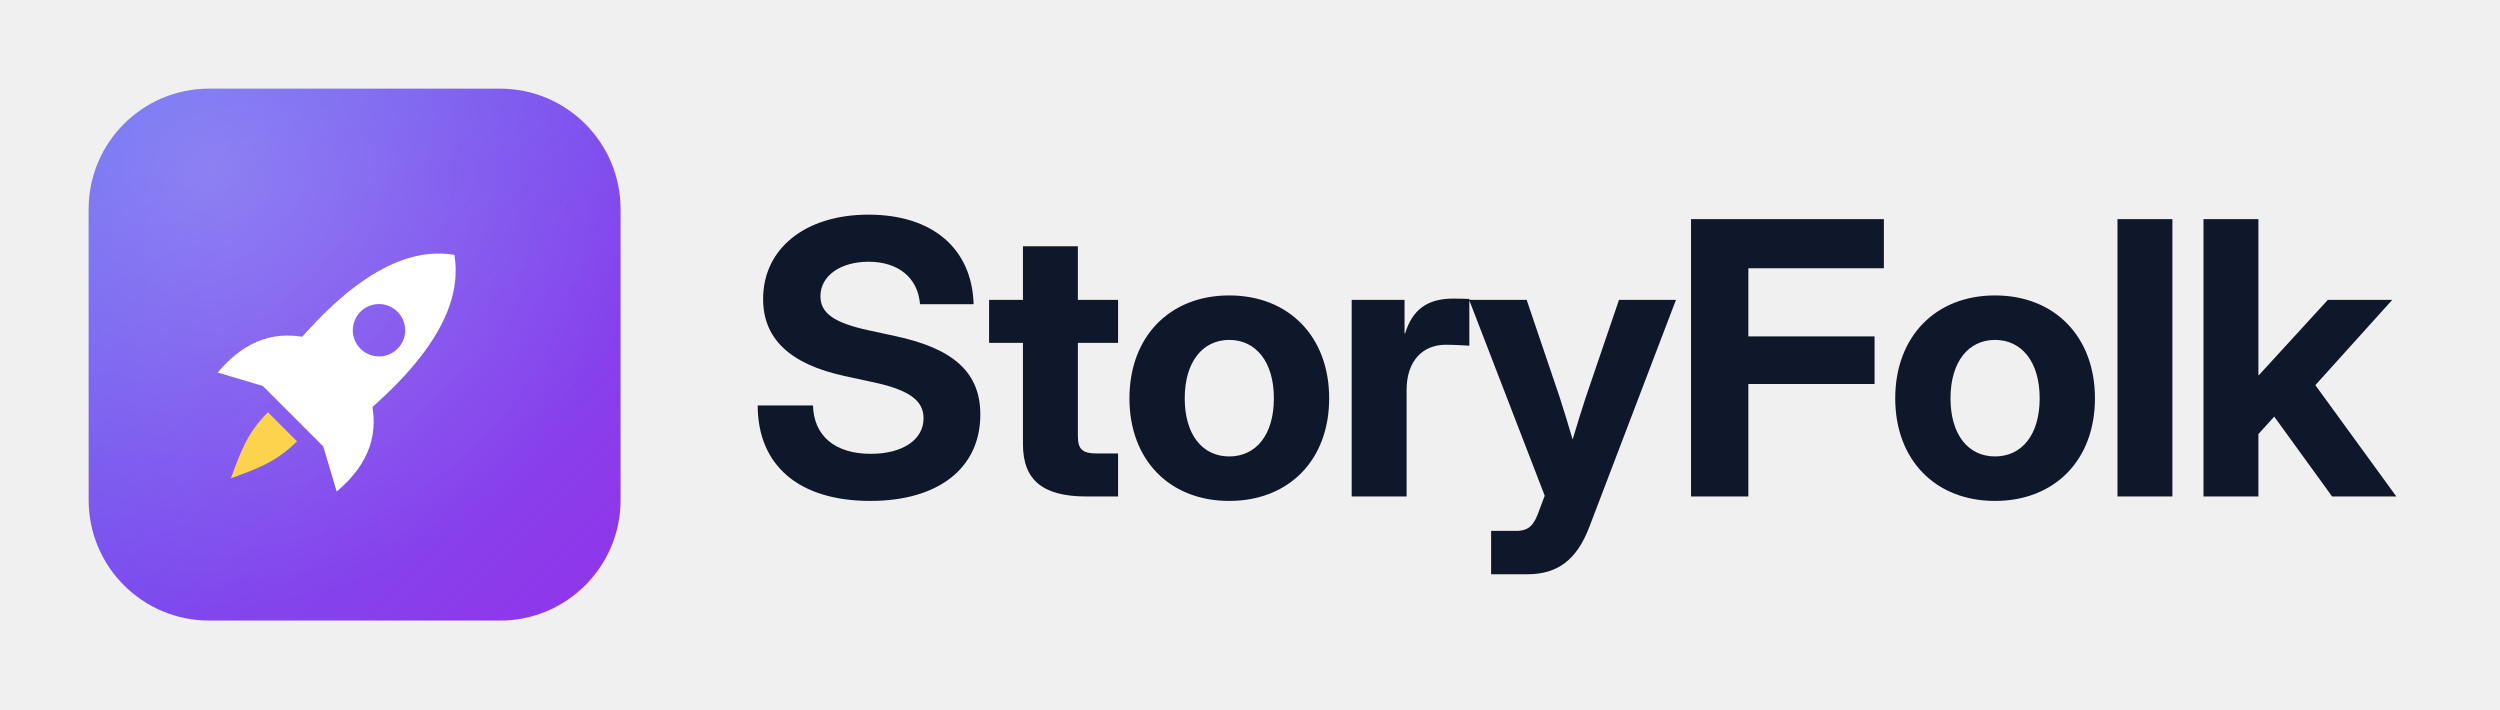
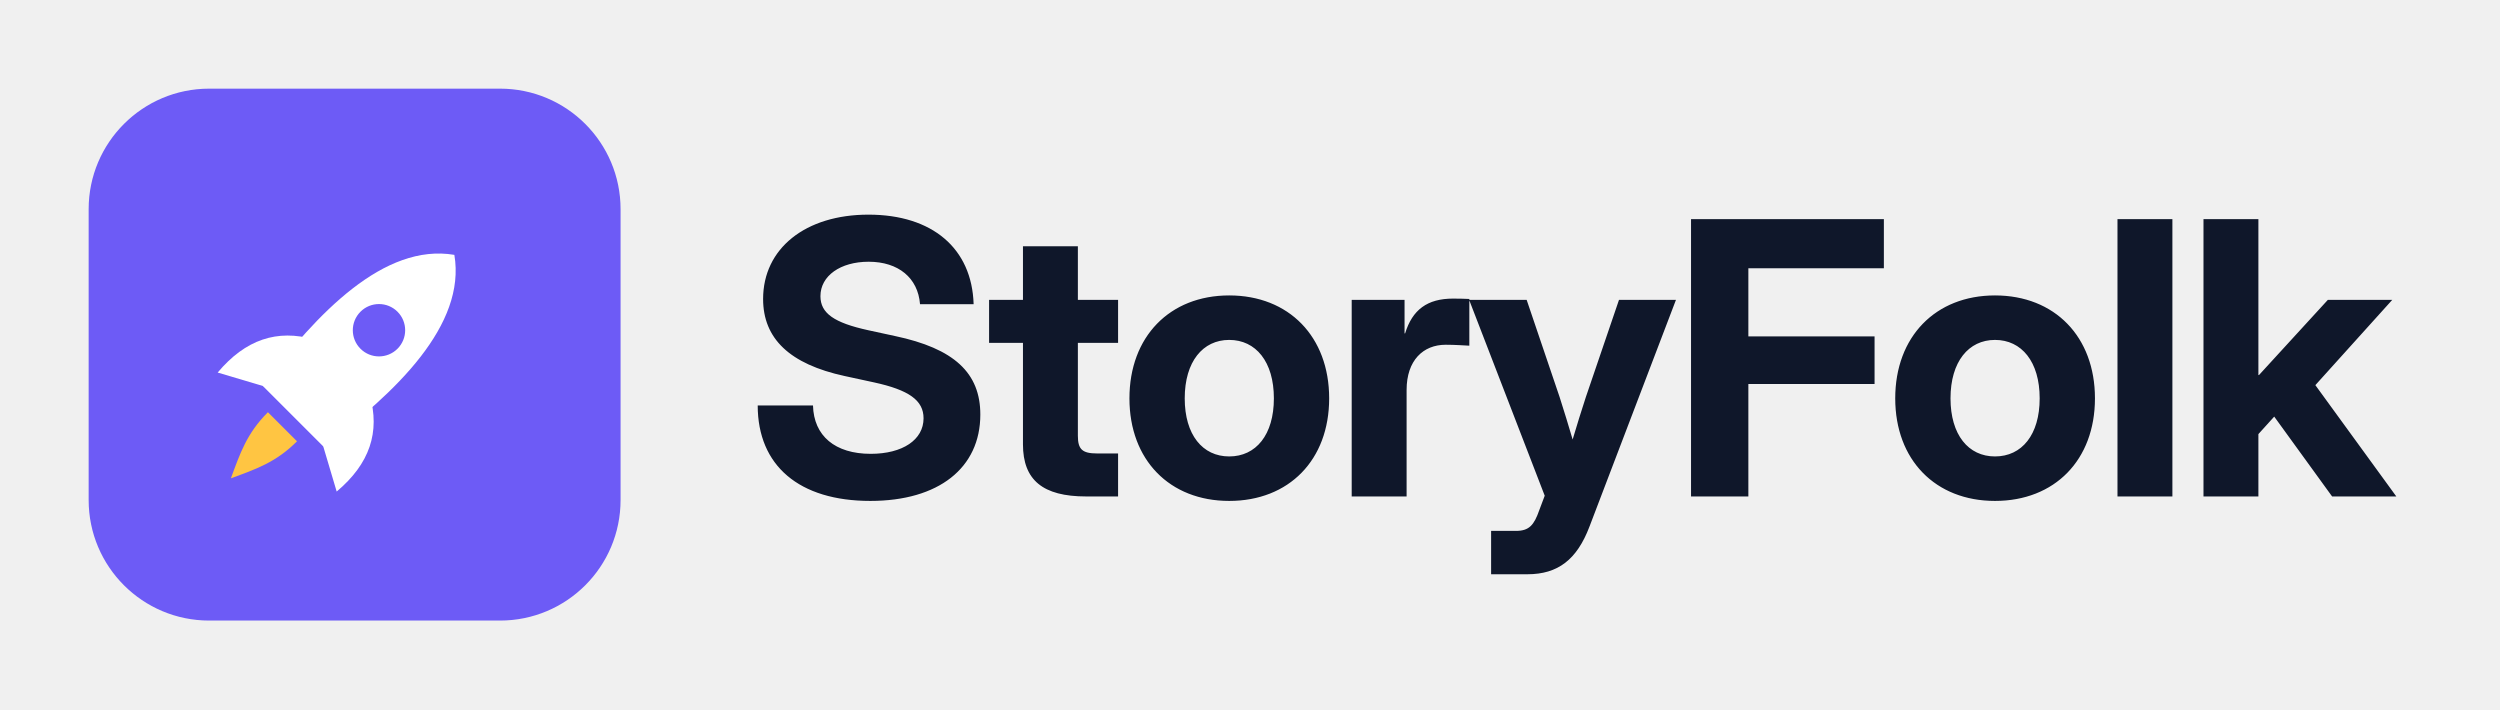
<svg xmlns="http://www.w3.org/2000/svg" width="564" height="160" viewBox="0 0 564 160" fill="none">
  <g transform="translate(20 20) scale(0.234375)">
-     <defs>
-       <linearGradient id="lklight-g" x1="0" y1="0" x2="512" y2="512" gradientUnits="userSpaceOnUse">
-         <stop offset="0" stop-color="#6366F1" />
-         <stop offset="1" stop-color="#9333EA" />
-       </linearGradient>
-       <radialGradient id="lklight-h" cx="120" cy="80" r="420" gradientUnits="userSpaceOnUse">
-         <stop offset="0" stop-color="#fff" stop-opacity=".22" />
-         <stop offset="1" stop-color="#fff" stop-opacity="0" />
-       </radialGradient>
-     </defs>
-     <rect width="512" height="512" rx="116" fill="url(#lklight-g)" />
-     <rect width="512" height="512" rx="116" fill="url(#lklight-h)" />
+     <rect width="512" height="512" rx="116" fill="#6D5BF6" />
    <g transform="translate(-8 8) rotate(45 256 256) translate(256 261) scale(.9) translate(-256 -261)">
      <path d="M214 262 C178 282 162 314 166 360 L214 334 Z" fill="#fff" />
      <path d="M298 262 C334 282 350 314 346 360 L298 334 Z" fill="#fff" />
      <path fill-rule="evenodd" d="M256 92 C318 136 316 240 302 336 L210 336 C196 240 194 136 256 92 Z M284 206 a28 28 0 1 0 -56 0 a28 28 0 1 0 56 0 Z" fill="#fff" />
-       <path d="M234 352 L278 352 C278 384 268 404 256 430 C244 404 234 384 234 352 Z" fill="#FCD34D" />
+       <path d="M234 352 L278 352 C278 384 268 404 256 430 C244 404 234 384 234 352 Z" fill="#FFC542" />
    </g>
  </g>
  <path d="M196.345 113.008C211.756 113.008 221.162 105.575 221.162 93.523C221.162 84.117 215.241 78.616 201.888 75.803L195.883 74.501C188.198 72.821 185.091 70.68 185.091 66.816C185.091 62.239 189.584 59.048 195.967 59.048C202.686 59.048 207.095 62.701 207.557 68.622H219.65C219.272 56.024 210.328 48.424 195.925 48.424C181.689 48.424 172.157 56.066 172.157 67.446C172.157 76.391 178.162 82.144 190.55 84.831L197.143 86.259C205.079 87.98 208.354 90.332 208.354 94.363C208.354 99.234 203.609 102.384 196.429 102.384C188.408 102.384 183.579 98.353 183.411 91.466H170.939C170.939 105.071 180.304 113.008 196.345 113.008Z M252.238 67.656H243.168V55.562H230.78V67.656H223.137V77.356H230.78V100.242C230.78 108.305 235.273 112.0 245.015 112.0H252.238V102.3H247.493C244.134 102.3 243.168 101.334 243.168 98.311V77.356H252.238Z M277.309 113.008C290.789 113.008 299.859 103.77 299.859 89.87C299.859 75.971 290.789 66.648 277.309 66.648C263.872 66.648 254.801 75.971 254.801 89.87C254.801 103.77 263.872 113.008 277.309 113.008ZM277.309 102.972C271.304 102.972 267.273 98.101 267.273 89.87C267.273 81.598 271.346 76.685 277.309 76.685C283.314 76.685 287.387 81.598 287.387 89.87C287.387 98.101 283.356 102.972 277.309 102.972Z M304.942 112.0H317.329V87.98C317.329 81.304 321.067 77.776 326.148 77.776C328.247 77.776 330.557 77.944 331.481 77.986V67.446C330.473 67.404 329.255 67.362 327.827 67.362C321.99 67.362 318.631 69.882 316.993 75.215H316.867V67.656H304.942Z M336.395 129.553H344.584C351.471 129.553 355.754 126.235 358.567 118.845L378.094 67.656H365.244L357.769 89.576C356.72 92.726 355.754 95.959 354.788 99.15C353.864 95.959 352.856 92.768 351.849 89.576L344.416 67.656H331.44L348.489 111.832L347.271 115.065C346.096 118.467 344.962 119.769 342.022 119.769H336.395Z M381.497 112.0H394.43V86.637H422.901V75.887H394.43V60.518H425.001V49.432H381.497Z M450.072 113.008C463.551 113.008 472.621 103.77 472.621 89.87C472.621 75.971 463.551 66.648 450.072 66.648C436.634 66.648 427.564 75.971 427.564 89.87C427.564 103.77 436.634 113.008 450.072 113.008ZM450.072 102.972C444.067 102.972 440.035 98.101 440.035 89.87C440.035 81.598 444.109 76.685 450.072 76.685C456.076 76.685 460.15 81.598 460.15 89.87C460.15 98.101 456.118 102.972 450.072 102.972Z M490.092 49.432H477.704V112.0H490.092Z M497.106 112.0H509.494V97.933L513.063 93.985L526.123 112.0H540.61L522.344 86.889L539.686 67.656H525.157L509.62 84.621H509.494V49.432H497.106Z" fill="#0F172A" />
</svg>
